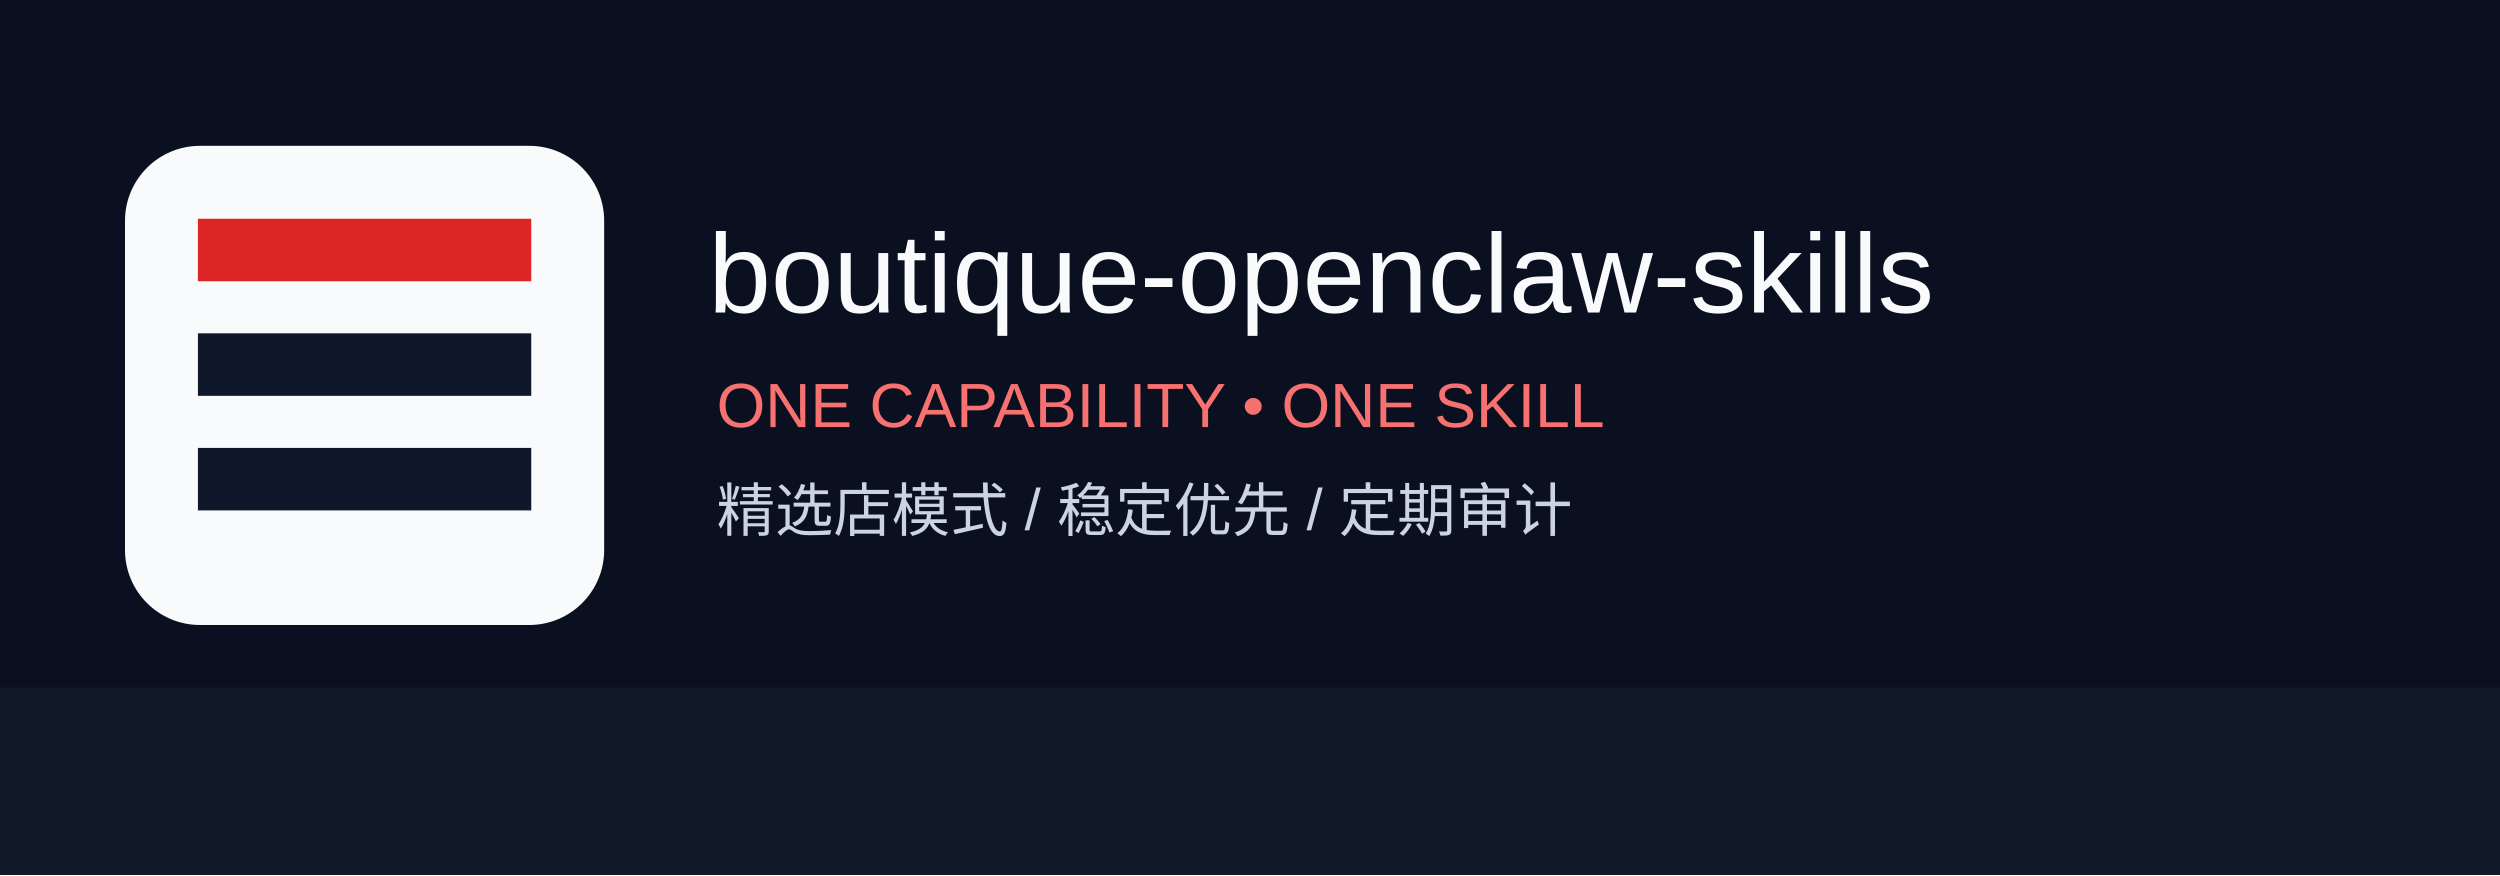
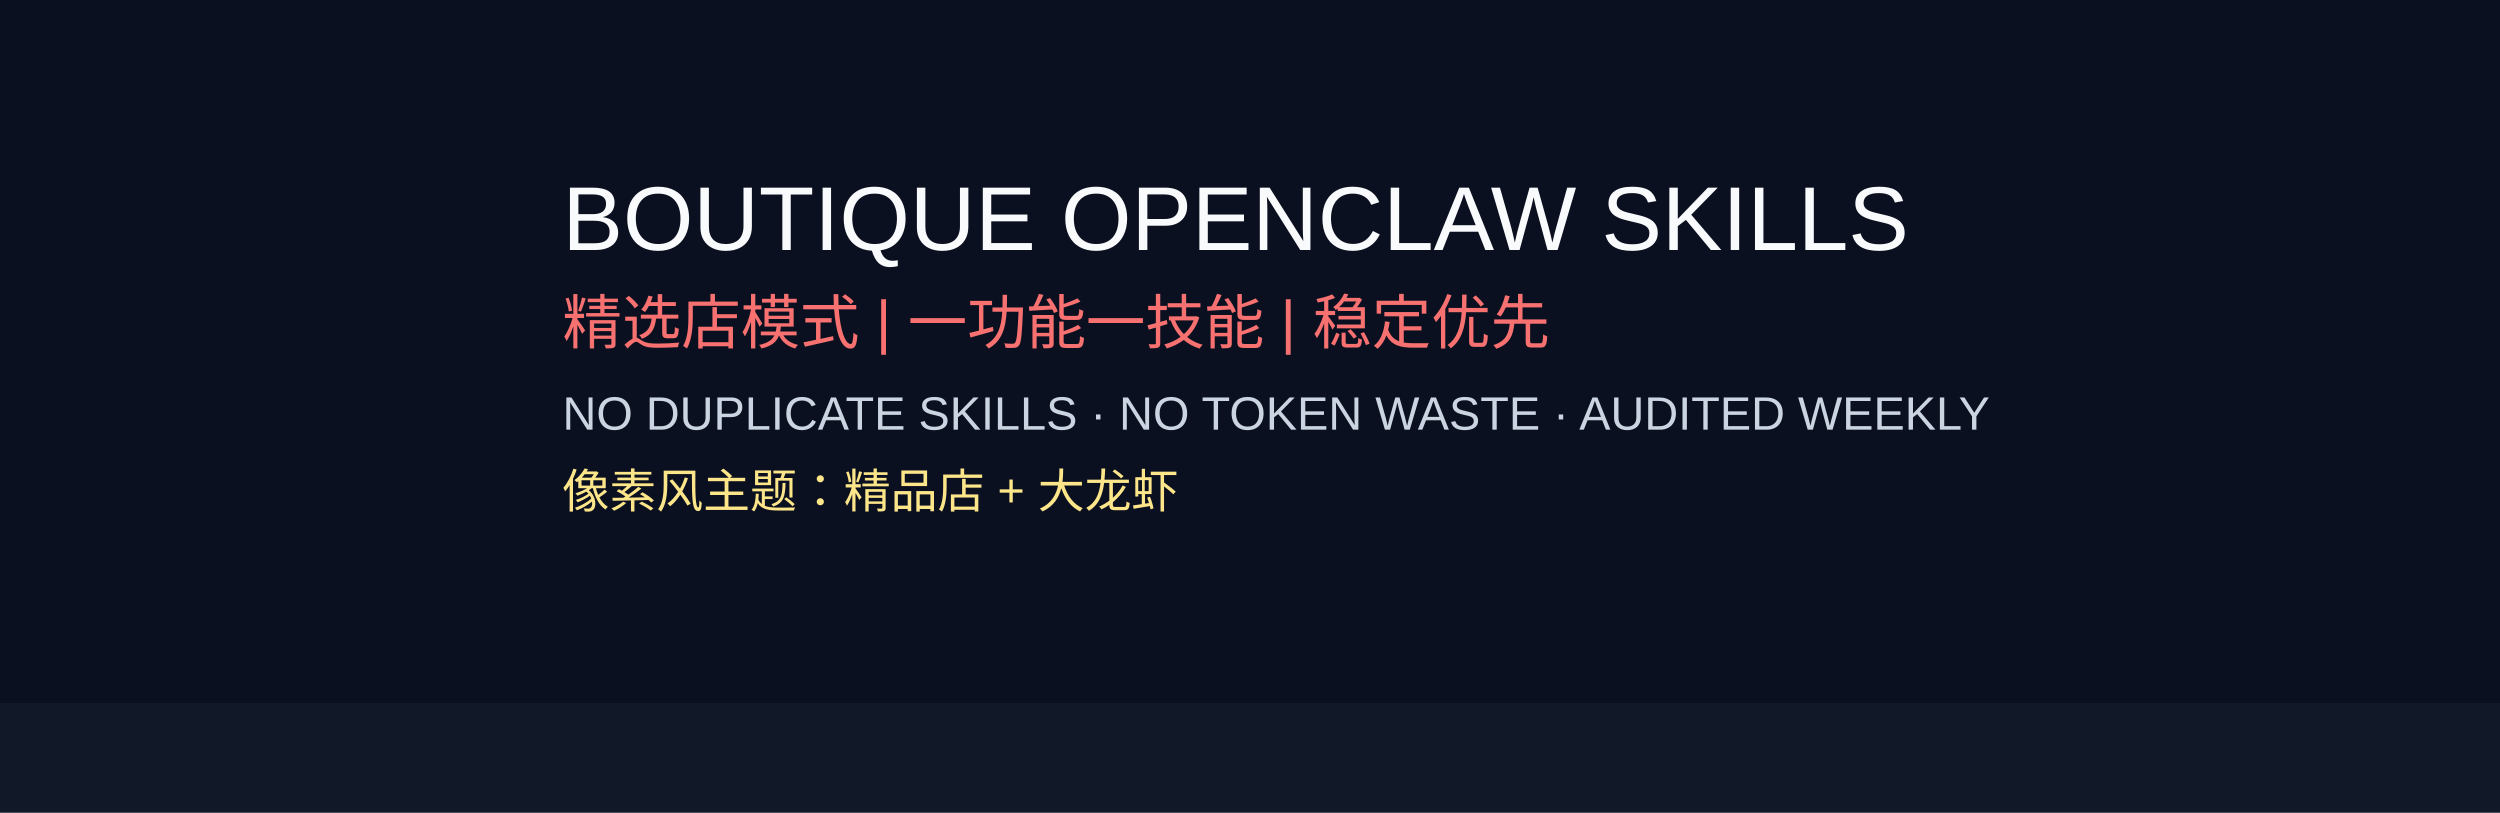
- <svg xmlns="http://www.w3.org/2000/svg" width="1200" height="420" viewBox="0 0 1200 420">
-   <rect width="1200" height="420" fill="#0b1020" />
-   <rect x="0" y="330" width="1200" height="90" fill="#111827" />
-   <rect x="60" y="70" width="230" height="230" rx="36" fill="#f8fafc" />
-   <rect x="95" y="105" width="160" height="30" fill="#dc2626" />
-   <rect x="95" y="160" width="160" height="30" fill="#0f172a" />
-   <rect x="95" y="215" width="160" height="30" fill="#0f172a" />
-   <text x="340" y="150" fill="#f8fafc" font-size="54" font-family="Arial, Helvetica, sans-serif">boutique-openclaw-skills</text>
-   <text x="344" y="205" fill="#f87171" font-size="30" font-family="Arial, Helvetica, sans-serif">ONE CAPABILITY • ONE SKILL</text>
-   <text x="344" y="255" fill="#cbd5e1" font-size="28" font-family="Arial, Helvetica, sans-serif">精选店模式 / 稳定优先 / 定期审计</text>
+ <svg xmlns="http://www.w3.org/2000/svg" width="1600" height="520" viewBox="0 0 1600 520">
+   <rect width="1600" height="520" fill="#0b1020" />
+   <rect x="0" y="450" width="1600" height="70" fill="#111827" />
+   <text x="360" y="160" fill="#f8fafc" font-size="58" font-family="Arial, Helvetica, sans-serif">BOUTIQUE OPENCLAW SKILLS</text>
+   <text x="360" y="220" fill="#f87171" font-size="38" font-family="Arial, Helvetica, sans-serif">精选店模式 | 一功能一技能 | 稳定优先</text>
+   <text x="360" y="275" fill="#cbd5e1" font-size="30" font-family="Arial, Helvetica, sans-serif">NO DUPLICATE SKILLS · NO TOKEN WASTE · AUDITED WEEKLY</text>
+   <text x="360" y="325" fill="#fde68a" font-size="30" font-family="Arial, Helvetica, sans-serif">像素风主题：精品店 + 大龙虾</text>
</svg>
